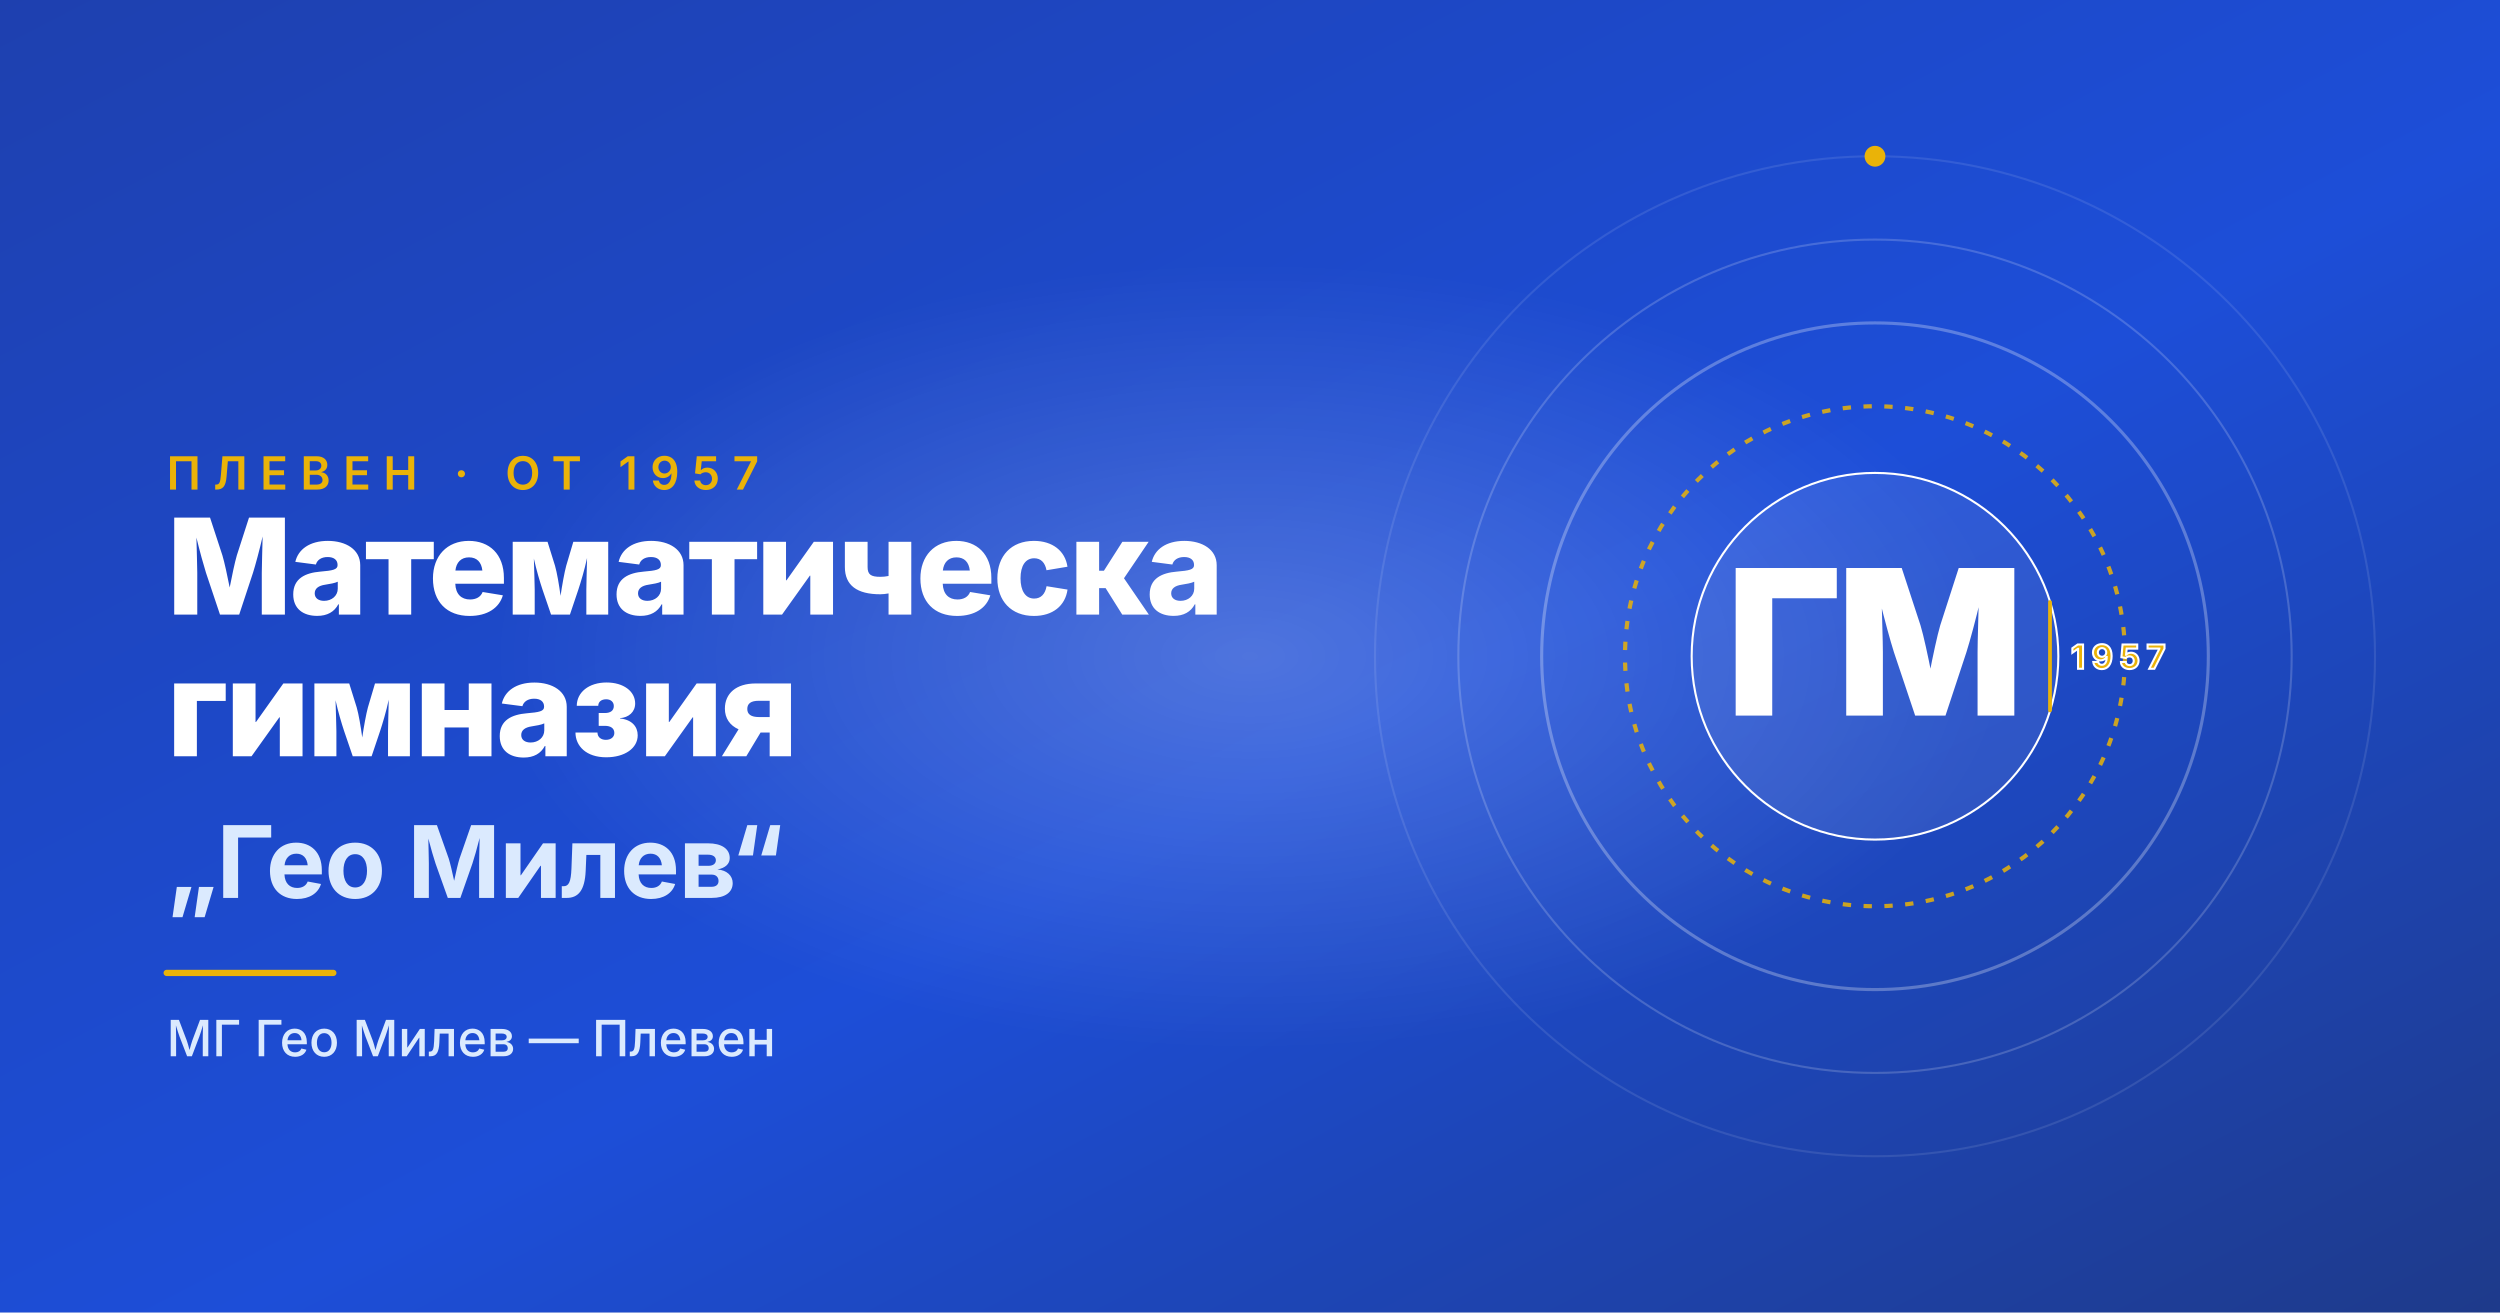
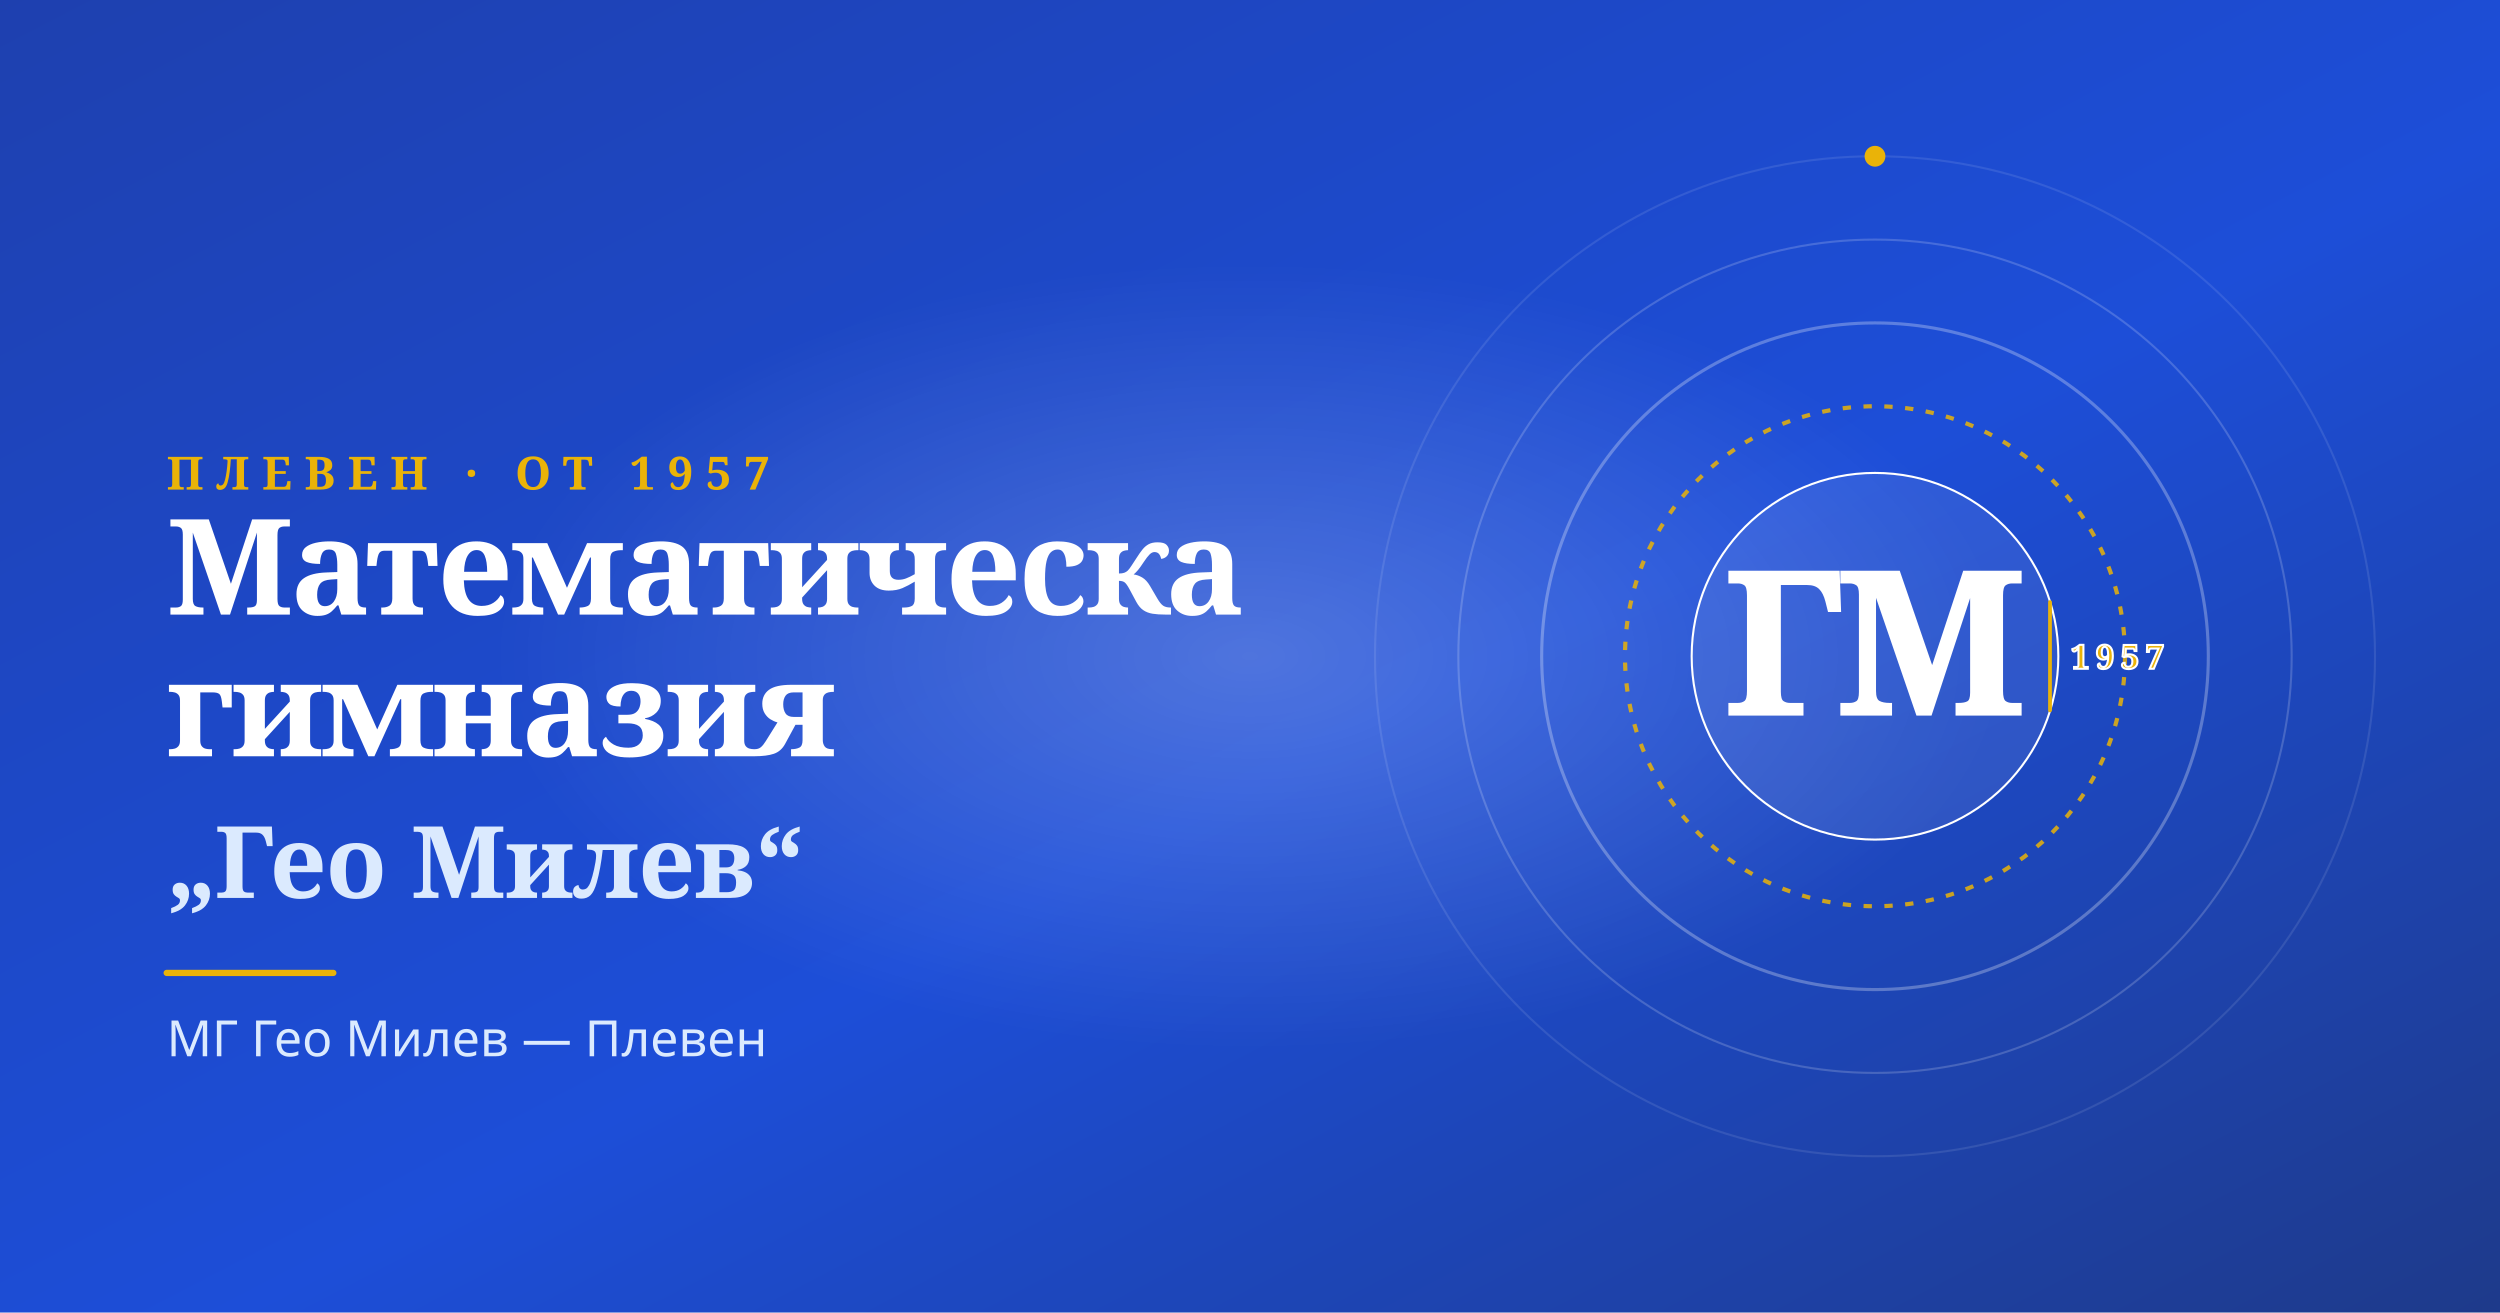
<svg xmlns="http://www.w3.org/2000/svg" viewBox="0 0 1200 630" width="1200" height="630" role="img" aria-label="Математическа гимназия Гео Милев — Плевен">
  <defs>
    <linearGradient id="bg" x1="0%" y1="0%" x2="100%" y2="100%">
      <stop offset="0%" stop-color="#1e40af" />
      <stop offset="55%" stop-color="#1d4ed8" />
      <stop offset="100%" stop-color="#1e3a8a" />
    </linearGradient>
    <radialGradient id="glow" cx="50%" cy="50%" r="50%">
      <stop offset="0%" stop-color="#ffffff" stop-opacity="0.22" />
      <stop offset="60%" stop-color="#ffffff" stop-opacity="0" />
    </radialGradient>
  </defs>
  <rect width="1200" height="630" fill="url(#bg)" />
  <rect width="1200" height="630" fill="url(#glow)" />
  <g transform="translate(900 315)" fill="none" stroke="#ffffff">
    <circle r="240" stroke-opacity="0.10" stroke-width="1" />
    <circle r="200" stroke-opacity="0.18" stroke-width="1" />
    <circle r="160" stroke-opacity="0.28" stroke-width="1.5" />
    <circle r="120" stroke="#eab308" stroke-opacity="0.85" stroke-width="2" stroke-dasharray="4 6" />
    <circle r="88" fill="#ffffff" fill-opacity="0.08" />
-     <text x="0" y="28" text-anchor="middle" font-family="Manrope, Inter, system-ui, sans-serif" font-weight="800" font-size="96" letter-spacing="-3" fill="#ffffff">ГМ</text>
+     <text x="0" y="28" text-anchor="middle" font-family="Spectral, Georgia, serif" font-weight="800" font-size="96" letter-spacing="-3" fill="#ffffff">ГМ</text>
    <line x1="84" y1="-26" x2="84" y2="26" stroke="#eab308" stroke-width="1.8" stroke-linecap="round" />
-     <text x="94" y="6" font-family="Manrope, Inter, system-ui, sans-serif" font-weight="700" font-size="16" letter-spacing="3" fill="#eab308">1957</text>
+     <text x="94" y="6" font-family="Spectral, Georgia, serif" font-weight="700" font-size="16" letter-spacing="3" fill="#eab308">1957</text>
  </g>
  <circle cx="900" cy="75" r="5" fill="#eab308" />
  <g transform="translate(80 235)">
-     <text x="0" y="0" font-family="Manrope, Inter, system-ui, sans-serif" font-weight="600" font-size="22" letter-spacing="6" fill="#eab308" text-transform="uppercase">ПЛЕВЕН · ОТ 1957</text>
-     <text x="0" y="60" font-family="Manrope, Inter, system-ui, sans-serif" font-weight="800" font-size="64" letter-spacing="-1.5" fill="#ffffff">Математическа</text>
-     <text x="0" y="128" font-family="Manrope, Inter, system-ui, sans-serif" font-weight="800" font-size="64" letter-spacing="-1.5" fill="#ffffff">гимназия</text>
-     <text x="0" y="196" font-family="Manrope, Inter, system-ui, sans-serif" font-weight="700" font-size="48" letter-spacing="-0.5" fill="#dbeafe">„Гео Милев“</text>
+     <text x="0" y="0" font-family="Spectral, Georgia, serif" font-weight="600" font-size="22" letter-spacing="6" fill="#eab308" text-transform="uppercase">ПЛЕВЕН · ОТ 1957</text>
+     <text x="0" y="60" font-family="Spectral, Georgia, serif" font-weight="800" font-size="64" letter-spacing="-1.5" fill="#ffffff">Математическа</text>
+     <text x="0" y="128" font-family="Spectral, Georgia, serif" font-weight="800" font-size="64" letter-spacing="-1.5" fill="#ffffff">гимназия</text>
+     <text x="0" y="196" font-family="Spectral, Georgia, serif" font-weight="700" font-size="48" letter-spacing="-0.5" fill="#dbeafe">„Гео Милев“</text>
    <line x1="0" y1="232" x2="80" y2="232" stroke="#eab308" stroke-width="3" stroke-linecap="round" />
-     <text x="0" y="272" font-family="Inter, system-ui, sans-serif" font-weight="500" font-size="24" fill="#dbeafe">МГ Гео Милев — Плевен</text>
+     <text x="0" y="272" font-family="'Golos Text', system-ui, sans-serif" font-weight="500" font-size="24" fill="#dbeafe">МГ Гео Милев — Плевен</text>
  </g>
</svg>
